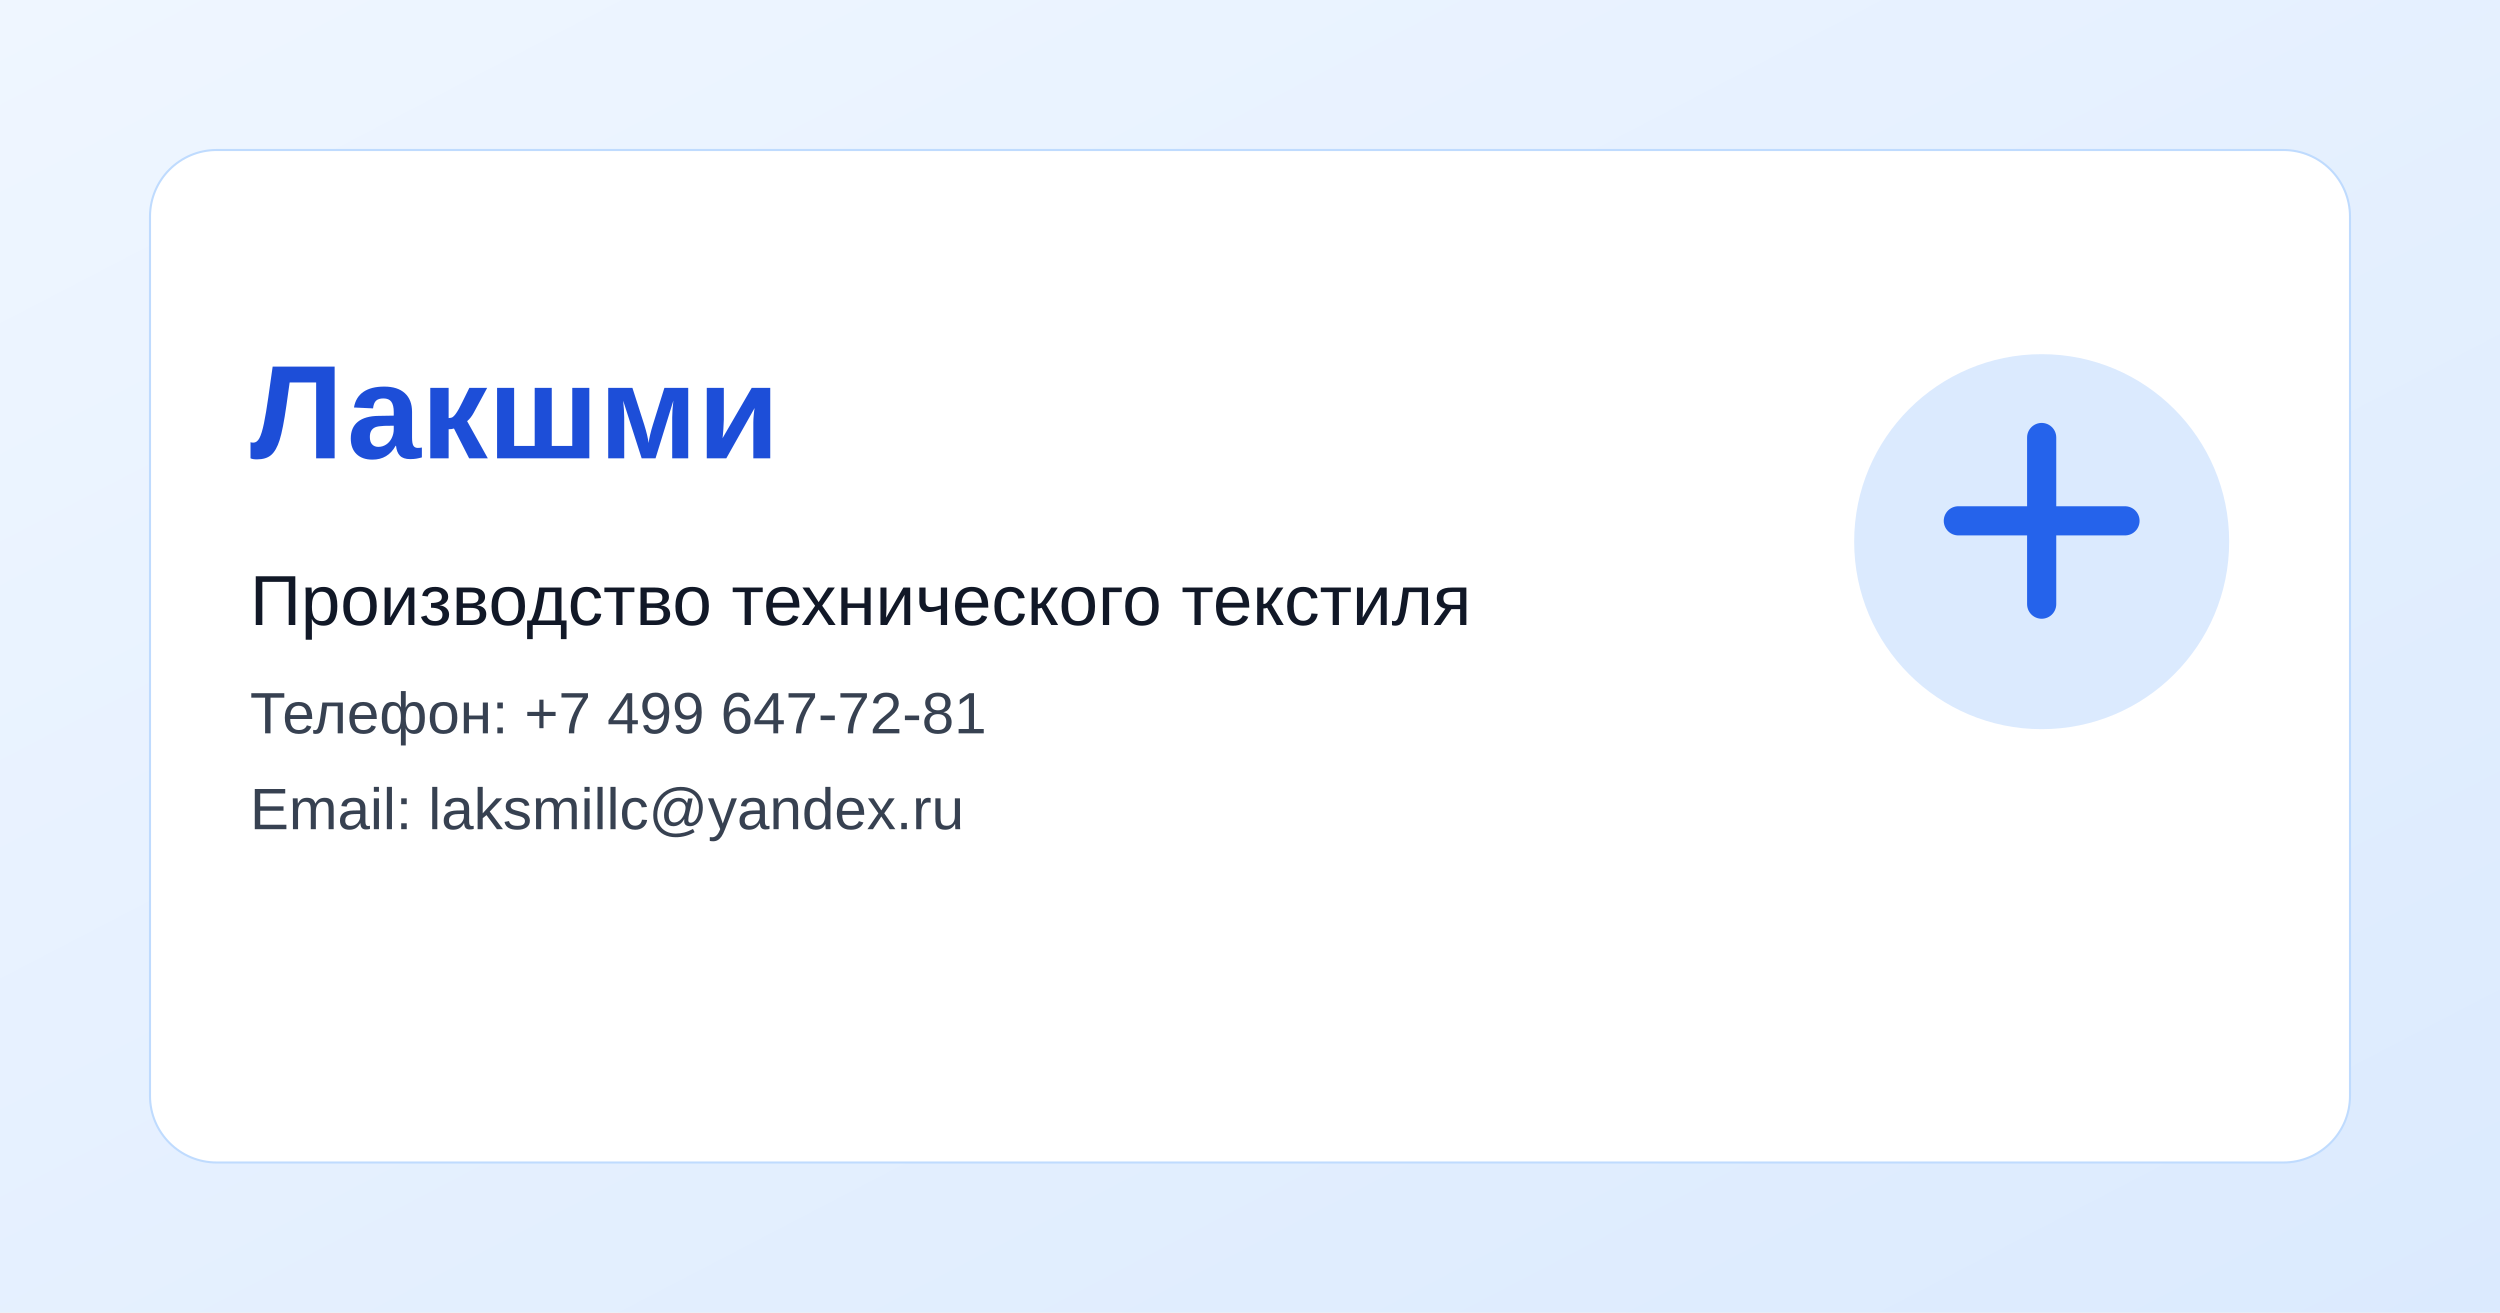
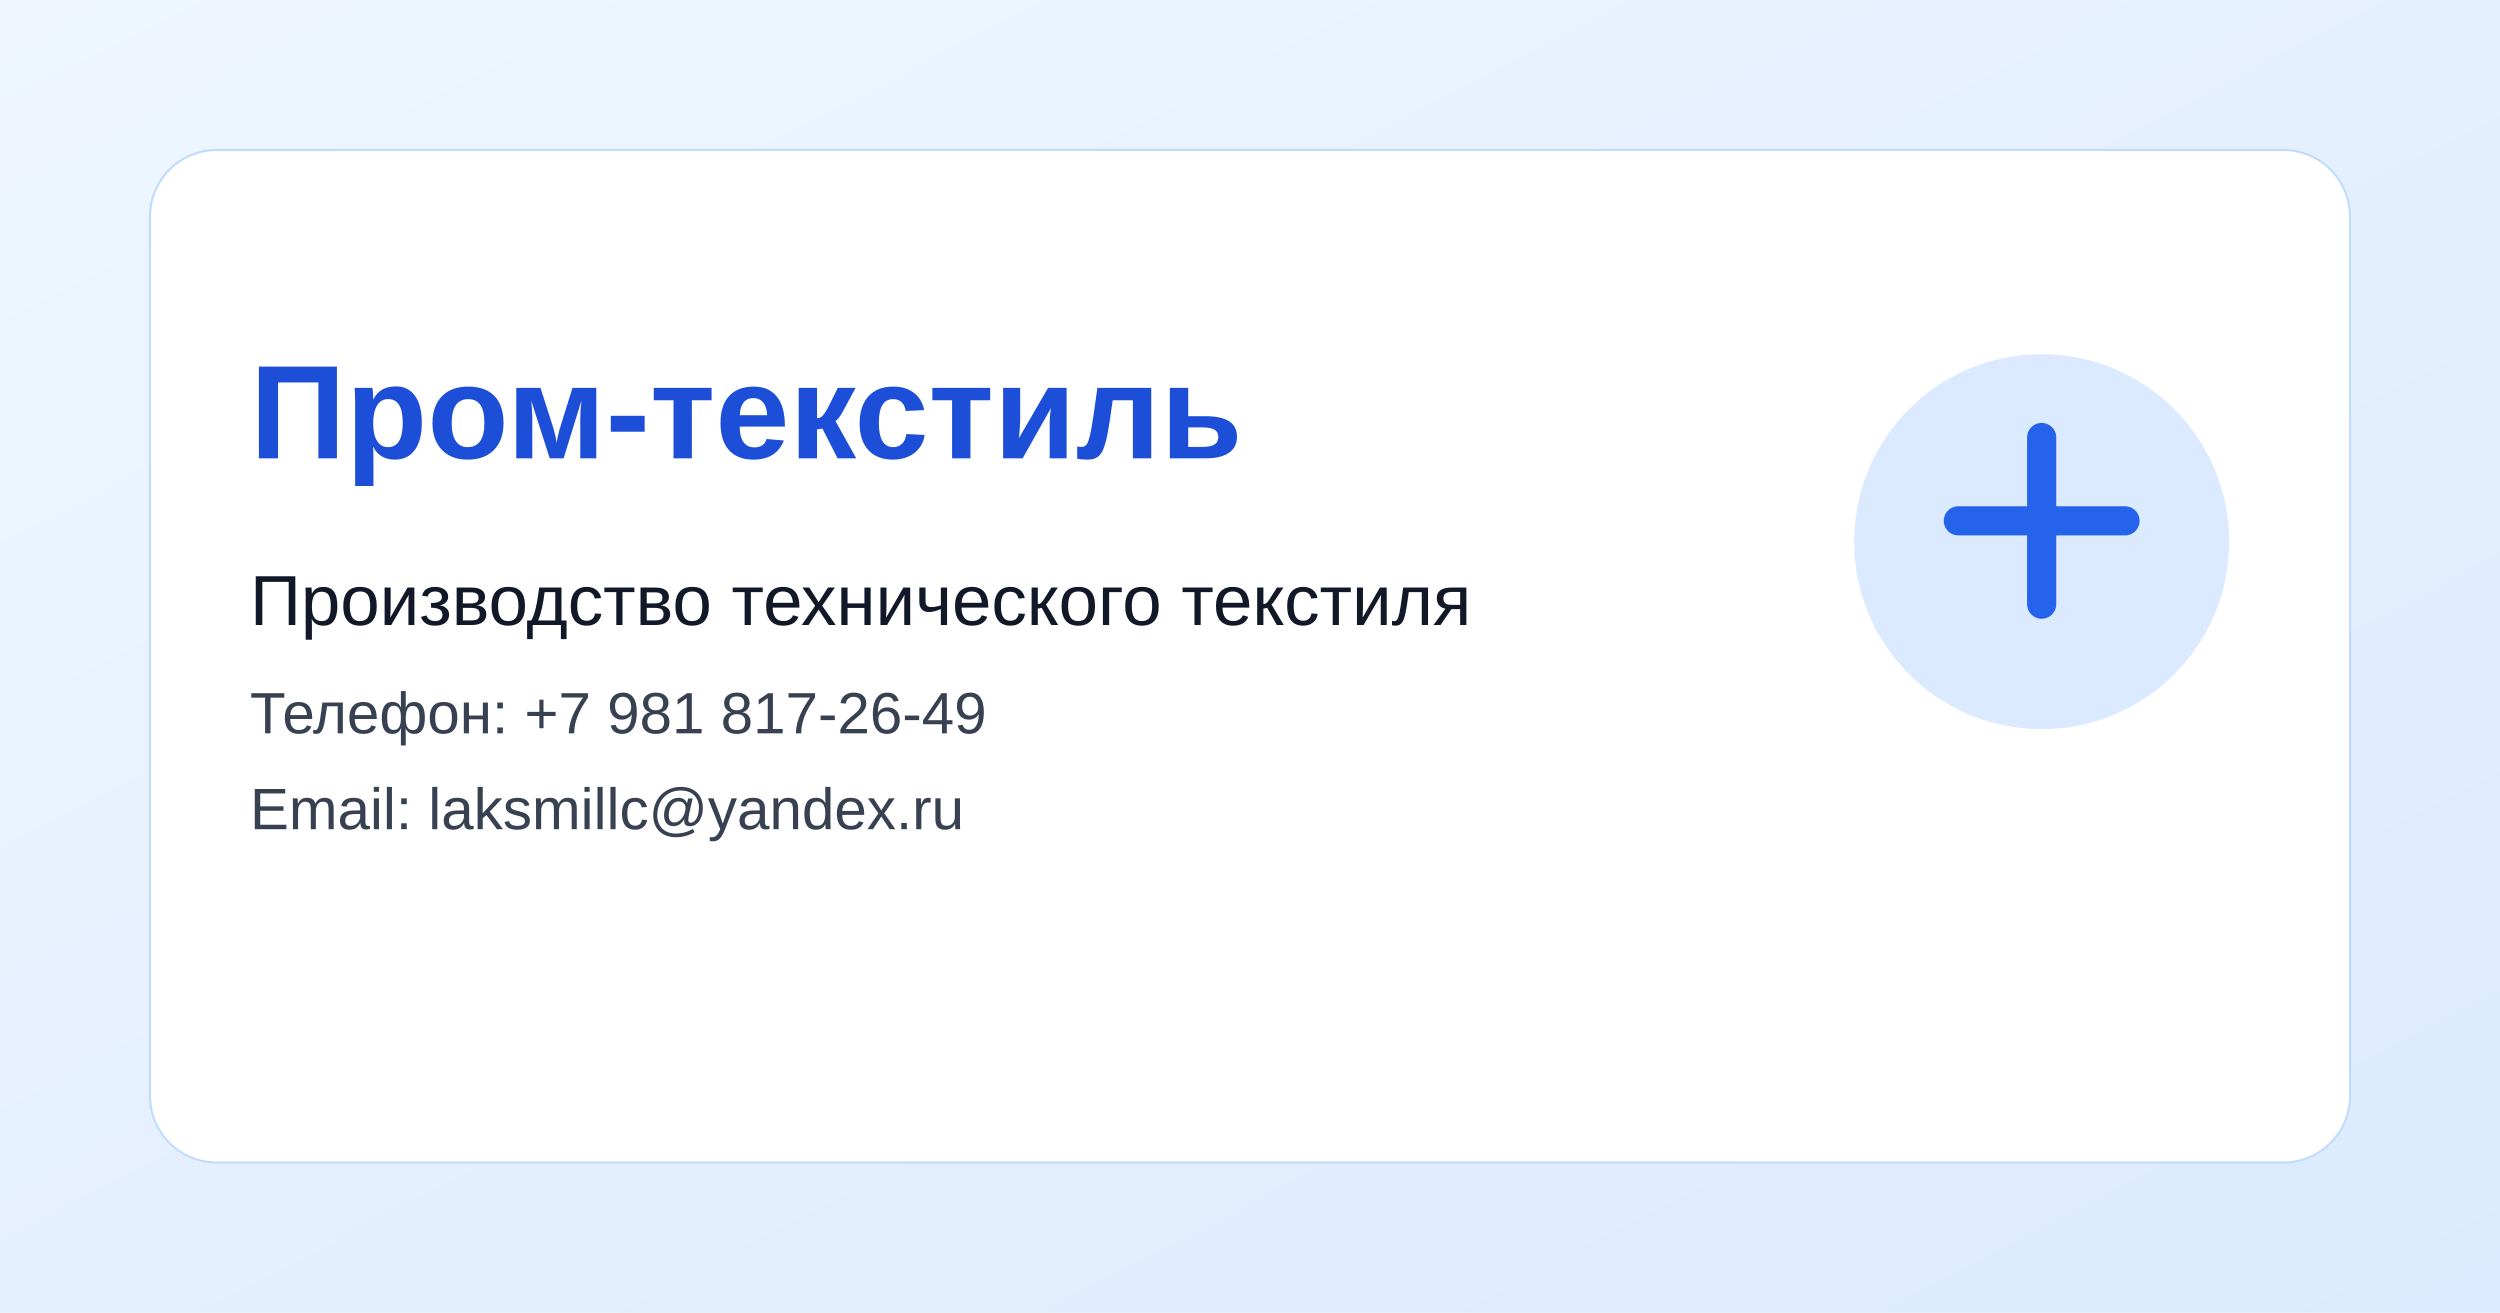
<svg xmlns="http://www.w3.org/2000/svg" width="1200" height="630" viewBox="0 0 1200 630">
  <defs>
    <linearGradient id="g" x1="0" x2="1" y1="0" y2="1">
      <stop offset="0%" stop-color="#eff6ff" />
      <stop offset="100%" stop-color="#dbeafe" />
    </linearGradient>
  </defs>
  <rect width="1200" height="630" fill="url(#g)" />
  <rect x="72" y="72" width="1056" height="486" rx="32" fill="#ffffff" stroke="#bfdbfe" />
-   <text x="120" y="220" font-family="Arial, sans-serif" font-size="64" font-weight="700" fill="#1d4ed8">Лакшми</text>
+   <text x="120" y="220" font-family="Arial, sans-serif" font-size="64" font-weight="700" fill="#1d4ed8">Пром-текстиль</text>
  <text x="120" y="300" font-family="Arial, sans-serif" font-size="34" fill="#111827">Производство технического текстиля</text>
-   <text x="120" y="352" font-family="Arial, sans-serif" font-size="28" fill="#374151">Телефон: +7 499 647-72-81</text>
+   <text x="120" y="352" font-family="Arial, sans-serif" font-size="28" fill="#374151">Телефон: +7 981 817-26-49</text>
  <text x="120" y="398" font-family="Arial, sans-serif" font-size="28" fill="#374151">Email: laksmillc@yandex.ru</text>
  <circle cx="980" cy="260" r="90" fill="#dbeafe" />
  <path d="M940 250h80m-40-40v80" stroke="#2563eb" stroke-width="14" stroke-linecap="round" />
</svg>
